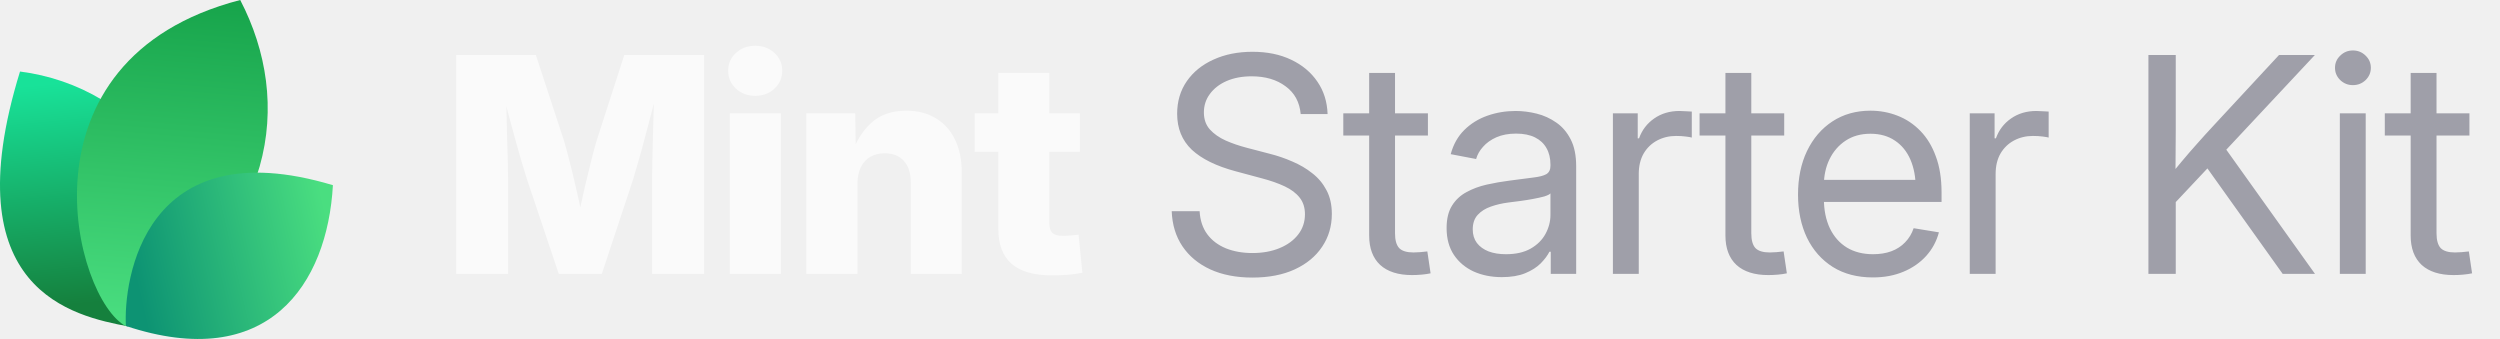
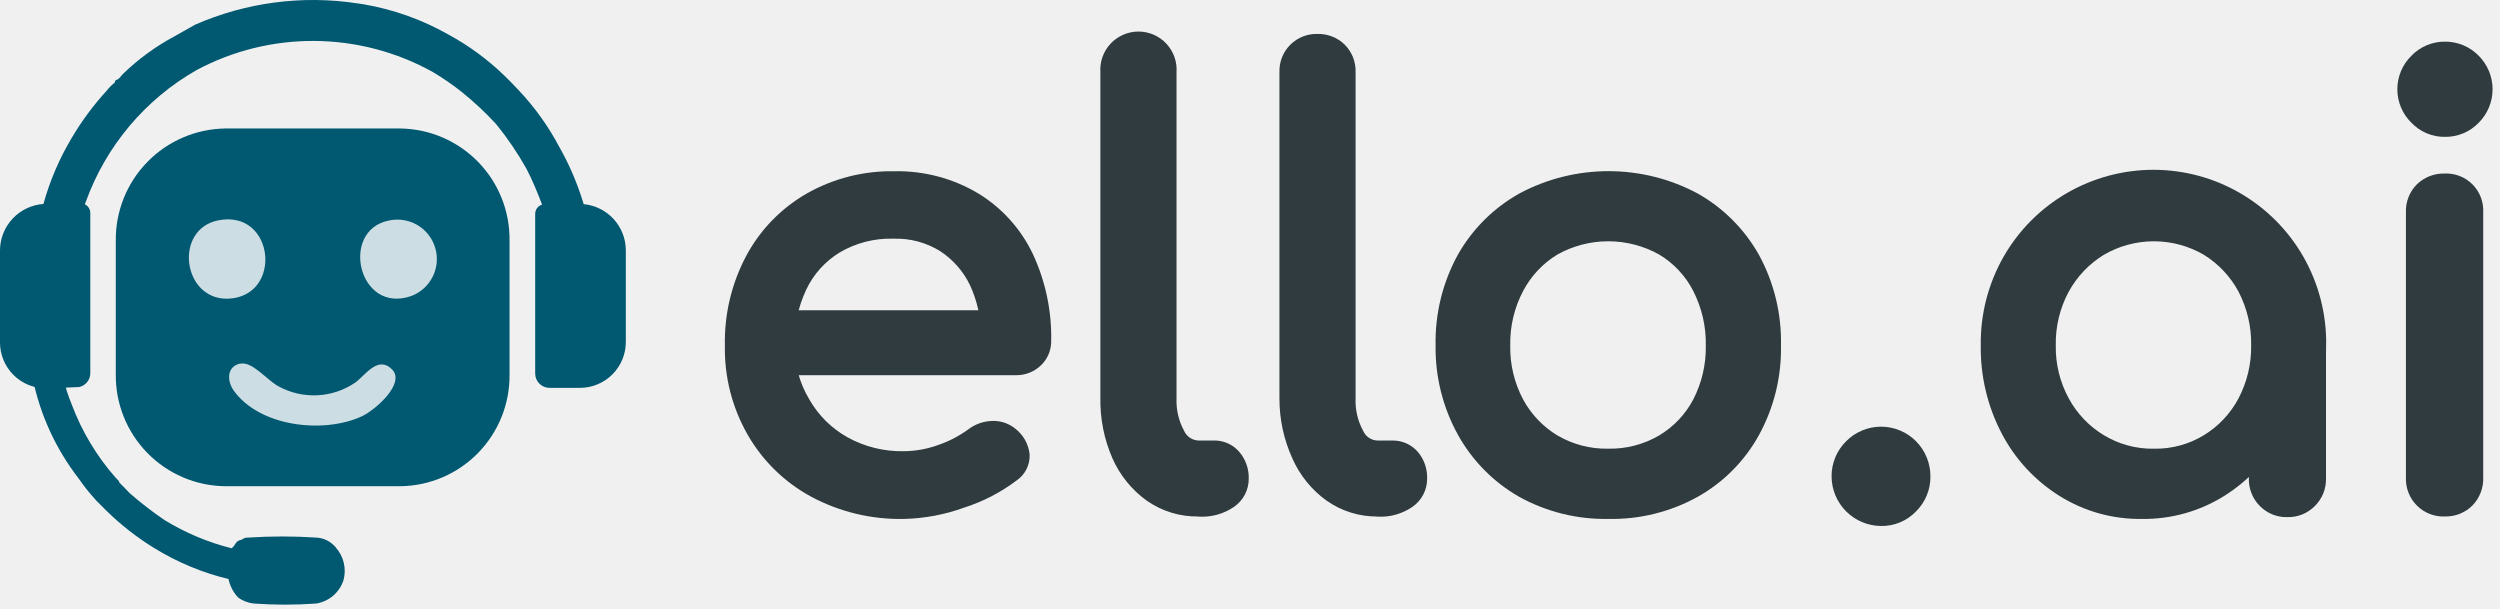
- <svg xmlns="http://www.w3.org/2000/svg" width="177" height="24" viewBox="0 0 177 24" fill="none">
-   <path d="M9.061 23.108C5.268 22.377 -3.391 20.627 1.417 5.064C9.634 6.099 16.973 14.064 9.061 23.108Z" fill="url(#paint0_linear_17557_2145)" />
-   <path d="M8.919 23.094C5.276 21.222 0.784 4.209 17.007 0C20.757 7.193 19.621 16.545 8.919 23.094Z" fill="url(#paint1_linear_17557_2145)" />
-   <path d="M8.914 23.079C8.735 19.882 10.159 9.085 23.57 13.111C23.181 20.123 18.984 26.418 8.914 23.079Z" fill="url(#paint2_linear_17557_2145)" />
-   <path d="M32.301 19.392V3.894H37.938L39.925 9.948C40.036 10.315 40.164 10.787 40.31 11.362C40.462 11.938 40.611 12.552 40.757 13.204C40.91 13.855 41.048 14.483 41.173 15.086C41.305 15.682 41.412 16.192 41.495 16.615H40.695C40.771 16.192 40.871 15.682 40.996 15.086C41.128 14.49 41.267 13.866 41.412 13.214C41.565 12.562 41.714 11.948 41.86 11.373C42.005 10.79 42.133 10.315 42.244 9.948L44.2 3.894H49.848V19.392H46.166V12.704C46.166 12.357 46.173 11.917 46.187 11.383C46.2 10.849 46.214 10.27 46.228 9.646C46.249 9.022 46.266 8.391 46.28 7.753C46.301 7.115 46.311 6.519 46.311 5.964H46.623C46.485 6.561 46.332 7.181 46.166 7.826C45.999 8.471 45.833 9.102 45.666 9.719C45.507 10.336 45.351 10.901 45.198 11.414C45.053 11.928 44.928 12.357 44.824 12.704L42.608 19.392H39.561L37.314 12.704C37.203 12.357 37.072 11.928 36.919 11.414C36.773 10.901 36.614 10.34 36.441 9.729C36.274 9.112 36.104 8.481 35.931 7.836C35.764 7.192 35.608 6.567 35.463 5.964H35.827C35.834 6.512 35.844 7.105 35.858 7.743C35.872 8.374 35.886 9.005 35.9 9.636C35.92 10.26 35.938 10.839 35.952 11.373C35.965 11.907 35.972 12.351 35.972 12.704V19.392H32.301ZM51.668 19.392V8.024H55.288V19.392H51.668ZM53.468 6.786C52.927 6.786 52.473 6.616 52.105 6.276C51.738 5.93 51.554 5.507 51.554 5.007C51.554 4.508 51.738 4.088 52.105 3.749C52.473 3.409 52.927 3.239 53.468 3.239C54.009 3.239 54.463 3.409 54.83 3.749C55.198 4.082 55.382 4.501 55.382 5.007C55.382 5.507 55.198 5.93 54.83 6.276C54.463 6.616 54.009 6.786 53.468 6.786ZM60.708 13.027V19.392H57.088V8.024H60.551L60.593 10.967H60.281C60.593 10.024 61.061 9.268 61.685 8.7C62.309 8.124 63.138 7.836 64.171 7.836C64.975 7.836 65.672 8.017 66.262 8.377C66.851 8.731 67.302 9.234 67.614 9.885C67.933 10.537 68.092 11.307 68.092 12.194V19.392H64.483V12.912C64.483 12.26 64.32 11.754 63.994 11.394C63.675 11.033 63.221 10.853 62.632 10.853C62.25 10.853 61.914 10.936 61.623 11.102C61.332 11.269 61.106 11.515 60.947 11.841C60.787 12.16 60.708 12.555 60.708 13.027ZM76.456 8.024V10.749H69.008V8.024H76.456ZM70.683 5.163H74.292V15.783C74.292 16.102 74.361 16.334 74.5 16.48C74.646 16.625 74.899 16.698 75.259 16.698C75.405 16.698 75.596 16.688 75.831 16.667C76.074 16.646 76.251 16.629 76.362 16.615L76.632 19.309C76.313 19.378 75.963 19.427 75.582 19.455C75.207 19.482 74.836 19.496 74.469 19.496C73.2 19.496 72.25 19.222 71.619 18.674C70.995 18.127 70.683 17.308 70.683 16.22V5.163Z" fill="#FAFAFA" />
-   <path d="M88.667 19.652C87.523 19.652 86.528 19.458 85.682 19.07C84.843 18.681 84.188 18.137 83.716 17.437C83.245 16.736 82.992 15.908 82.957 14.951H84.933C84.968 15.596 85.148 16.14 85.474 16.584C85.8 17.021 86.24 17.354 86.795 17.582C87.35 17.804 87.974 17.915 88.667 17.915C89.388 17.915 90.026 17.801 90.581 17.572C91.143 17.343 91.583 17.024 91.902 16.615C92.228 16.199 92.391 15.717 92.391 15.169C92.391 14.698 92.266 14.306 92.017 13.994C91.767 13.675 91.413 13.408 90.956 13.193C90.498 12.978 89.954 12.787 89.323 12.621L87.502 12.132C86.123 11.765 85.082 11.255 84.382 10.603C83.689 9.944 83.342 9.095 83.342 8.055C83.342 7.174 83.571 6.404 84.028 5.746C84.486 5.087 85.117 4.577 85.921 4.217C86.726 3.849 87.645 3.666 88.678 3.666C89.718 3.666 90.63 3.853 91.413 4.227C92.204 4.602 92.824 5.122 93.275 5.787C93.726 6.446 93.965 7.209 93.993 8.076H92.089C92.013 7.23 91.656 6.574 91.018 6.11C90.387 5.638 89.586 5.403 88.615 5.403C87.95 5.403 87.36 5.513 86.847 5.735C86.341 5.957 85.946 6.262 85.661 6.651C85.377 7.032 85.235 7.469 85.235 7.961C85.235 8.447 85.377 8.849 85.661 9.168C85.946 9.48 86.317 9.74 86.774 9.948C87.232 10.149 87.724 10.319 88.251 10.457L89.884 10.884C90.439 11.023 90.977 11.206 91.496 11.435C92.023 11.657 92.495 11.934 92.911 12.267C93.334 12.593 93.67 12.995 93.92 13.474C94.17 13.945 94.294 14.504 94.294 15.149C94.294 16.015 94.066 16.788 93.608 17.468C93.157 18.148 92.512 18.681 91.673 19.07C90.834 19.458 89.832 19.652 88.667 19.652ZM101.097 8.024V9.594H95.106V8.024H101.097ZM96.937 5.163H98.767V16.521C98.767 17 98.865 17.347 99.059 17.562C99.26 17.77 99.6 17.874 100.078 17.874C100.21 17.874 100.366 17.867 100.546 17.853C100.733 17.832 100.903 17.815 101.056 17.801L101.285 19.351C101.097 19.392 100.886 19.423 100.65 19.444C100.414 19.465 100.189 19.475 99.974 19.475C98.996 19.475 98.244 19.236 97.717 18.758C97.197 18.272 96.937 17.579 96.937 16.677V5.163ZM106.33 19.621C105.595 19.621 104.932 19.489 104.343 19.226C103.754 18.955 103.285 18.564 102.939 18.05C102.592 17.53 102.419 16.896 102.419 16.147C102.419 15.495 102.547 14.965 102.804 14.556C103.06 14.146 103.403 13.828 103.833 13.599C104.263 13.363 104.742 13.186 105.269 13.068C105.796 12.95 106.333 12.857 106.881 12.787C107.574 12.69 108.132 12.617 108.555 12.569C108.978 12.52 109.287 12.441 109.481 12.33C109.675 12.212 109.772 12.014 109.772 11.737V11.654C109.772 11.203 109.679 10.815 109.492 10.489C109.311 10.163 109.041 9.91 108.68 9.729C108.32 9.549 107.872 9.459 107.338 9.459C106.805 9.459 106.34 9.546 105.945 9.719C105.556 9.892 105.241 10.118 104.998 10.395C104.755 10.665 104.593 10.953 104.509 11.258L102.71 10.915C102.897 10.222 103.22 9.65 103.677 9.199C104.135 8.748 104.679 8.412 105.31 8.19C105.941 7.968 106.607 7.857 107.307 7.857C107.8 7.857 108.295 7.92 108.795 8.044C109.301 8.169 109.765 8.381 110.188 8.679C110.611 8.97 110.951 9.369 111.208 9.875C111.464 10.374 111.593 11.005 111.593 11.768V19.392H109.793V17.822H109.7C109.568 18.085 109.363 18.359 109.086 18.643C108.809 18.921 108.444 19.153 107.994 19.34C107.543 19.527 106.988 19.621 106.33 19.621ZM106.621 17.998C107.321 17.998 107.904 17.867 108.368 17.603C108.84 17.333 109.19 16.986 109.419 16.563C109.654 16.133 109.772 15.682 109.772 15.211V13.692C109.703 13.769 109.554 13.841 109.325 13.911C109.096 13.973 108.829 14.032 108.524 14.088C108.226 14.143 107.921 14.192 107.609 14.233C107.304 14.275 107.033 14.309 106.798 14.337C106.354 14.393 105.938 14.49 105.549 14.628C105.168 14.76 104.86 14.954 104.624 15.211C104.388 15.467 104.27 15.811 104.27 16.241C104.27 16.615 104.367 16.934 104.561 17.198C104.762 17.461 105.04 17.662 105.393 17.801C105.747 17.933 106.156 17.998 106.621 17.998ZM114.193 19.392V8.024H115.951V9.792H116.045C116.253 9.209 116.61 8.741 117.116 8.388C117.622 8.034 118.219 7.857 118.905 7.857C119.058 7.857 119.217 7.864 119.384 7.878C119.55 7.885 119.682 7.892 119.779 7.899V9.74C119.716 9.719 119.578 9.695 119.363 9.667C119.155 9.639 118.922 9.625 118.666 9.625C118.174 9.625 117.726 9.733 117.324 9.948C116.922 10.163 116.603 10.471 116.367 10.874C116.138 11.276 116.024 11.758 116.024 12.319V19.392H114.193ZM126.322 8.024V9.594H120.33V8.024H126.322ZM122.161 5.163H123.992V16.521C123.992 17 124.089 17.347 124.283 17.562C124.484 17.77 124.824 17.874 125.302 17.874C125.434 17.874 125.59 17.867 125.77 17.853C125.958 17.832 126.127 17.815 126.28 17.801L126.509 19.351C126.322 19.392 126.11 19.423 125.874 19.444C125.639 19.465 125.413 19.475 125.198 19.475C124.221 19.475 123.468 19.236 122.941 18.758C122.421 18.272 122.161 17.579 122.161 16.677V5.163ZM132.604 19.642C131.502 19.642 130.555 19.396 129.765 18.903C128.974 18.404 128.364 17.714 127.934 16.834C127.511 15.946 127.3 14.927 127.3 13.775C127.3 12.611 127.511 11.584 127.934 10.697C128.364 9.802 128.964 9.102 129.734 8.596C130.51 8.089 131.408 7.836 132.428 7.836C133.1 7.836 133.738 7.954 134.341 8.19C134.952 8.426 135.489 8.783 135.954 9.261C136.425 9.74 136.793 10.343 137.056 11.071C137.327 11.792 137.462 12.645 137.462 13.63V14.296H128.433V12.735H136.463L135.631 13.297C135.631 12.541 135.506 11.876 135.257 11.3C135.007 10.725 134.643 10.277 134.165 9.958C133.686 9.632 133.107 9.469 132.428 9.469C131.748 9.469 131.162 9.632 130.67 9.958C130.177 10.284 129.796 10.725 129.526 11.279C129.262 11.827 129.13 12.441 129.13 13.12V14.046C129.13 14.864 129.273 15.572 129.557 16.168C129.841 16.757 130.243 17.211 130.763 17.53C131.283 17.842 131.901 17.998 132.615 17.998C133.093 17.998 133.523 17.929 133.905 17.79C134.293 17.645 134.619 17.433 134.882 17.156C135.153 16.879 135.354 16.546 135.486 16.157L137.275 16.449C137.108 17.08 136.81 17.634 136.38 18.113C135.95 18.591 135.413 18.966 134.768 19.236C134.123 19.507 133.402 19.642 132.604 19.642ZM139.459 19.392V8.024H141.217V9.792H141.311C141.519 9.209 141.876 8.741 142.382 8.388C142.888 8.034 143.485 7.857 144.171 7.857C144.324 7.857 144.483 7.864 144.649 7.878C144.816 7.885 144.948 7.892 145.045 7.899V9.74C144.982 9.719 144.844 9.695 144.629 9.667C144.421 9.639 144.188 9.625 143.932 9.625C143.439 9.625 142.992 9.733 142.59 9.948C142.188 10.163 141.869 10.471 141.633 10.874C141.404 11.276 141.29 11.758 141.29 12.319V19.392H139.459ZM153.429 14.961V12.715C153.783 12.257 154.136 11.82 154.49 11.404C154.844 10.981 155.204 10.565 155.572 10.156C155.939 9.74 156.314 9.327 156.695 8.918L161.355 3.894H163.893L157.277 10.967H157.184L153.429 14.961ZM152.108 19.392V3.894H154.043V9.241L154.022 12.559L154.043 13.505V19.392H152.108ZM161.615 19.392L155.967 11.477L157.173 9.969L163.903 19.392H161.615ZM165.661 19.392V8.024H167.492V19.392H165.661ZM166.587 6.027C166.24 6.027 165.942 5.909 165.692 5.673C165.443 5.43 165.318 5.139 165.318 4.799C165.318 4.459 165.443 4.172 165.692 3.936C165.942 3.693 166.24 3.572 166.587 3.572C166.934 3.572 167.232 3.693 167.482 3.936C167.731 4.172 167.856 4.459 167.856 4.799C167.856 5.139 167.731 5.43 167.482 5.673C167.232 5.909 166.934 6.027 166.587 6.027ZM174.836 8.024V9.594H168.844V8.024H174.836ZM170.675 5.163H172.506V16.521C172.506 17 172.603 17.347 172.797 17.562C172.998 17.77 173.338 17.874 173.816 17.874C173.948 17.874 174.104 17.867 174.284 17.853C174.472 17.832 174.641 17.815 174.794 17.801L175.023 19.351C174.836 19.392 174.624 19.423 174.388 19.444C174.153 19.465 173.927 19.475 173.712 19.475C172.735 19.475 171.982 19.236 171.455 18.758C170.935 18.272 170.675 17.579 170.675 16.677V5.163Z" fill="#9F9FA9" />
-   <defs>
-     <linearGradient id="paint0_linear_17557_2145" x1="3.776" y1="5.916" x2="5.232" y2="21.559" gradientUnits="userSpaceOnUse">
-       <stop stop-color="#18E299" />
-       <stop offset="1" stop-color="#15803D" />
-     </linearGradient>
-     <linearGradient id="paint1_linear_17557_2145" x1="12.171" y1="-0.718" x2="10.19" y2="22.983" gradientUnits="userSpaceOnUse">
-       <stop stop-color="#16A34A" />
-       <stop offset="1" stop-color="#4ADE80" />
-     </linearGradient>
-     <linearGradient id="paint2_linear_17557_2145" x1="23.133" y1="15.353" x2="9.338" y2="18.52" gradientUnits="userSpaceOnUse">
-       <stop stop-color="#4ADE80" />
-       <stop offset="1" stop-color="#0D9373" />
-     </linearGradient>
-   </defs>
+ <svg xmlns="http://www.w3.org/2000/svg" width="152" height="37" viewBox="0 0 152 37" fill="none">
+   <path opacity="0.8" d="M16.013 20.802C16.763 20.652 17.663 21.802 18.383 22.223C19.122 22.624 19.958 22.813 20.799 22.769C21.639 22.725 22.45 22.449 23.143 21.973C23.763 21.512 24.533 20.293 25.413 21.163C26.293 22.032 24.413 23.672 23.563 24.062C21.193 25.172 17.193 24.723 15.563 22.462C15.133 21.843 15.163 20.973 15.983 20.802H16.013Z" fill="white" />
+   <path opacity="0.8" d="M14.608 11.944C18.148 11.204 18.608 16.694 15.208 16.794C12.418 16.874 11.888 12.504 14.608 11.944Z" fill="white" />
+   <path opacity="0.8" d="M25.178 11.944C25.779 11.812 26.408 11.911 26.939 12.221C27.471 12.532 27.866 13.031 28.046 13.619C28.227 14.208 28.179 14.843 27.912 15.398C27.645 15.953 27.18 16.387 26.608 16.614C23.348 17.774 22.158 12.564 25.178 11.944Z" fill="white" />
+   <path d="M30.98 22.753V14.623C31.001 12.839 30.314 11.12 29.069 9.844C27.824 8.567 26.123 7.836 24.34 7.812H13.69C11.906 7.839 10.206 8.57 8.96 9.846C7.714 11.122 7.024 12.839 7.04 14.623V22.753C7.029 23.636 7.193 24.514 7.521 25.334C7.85 26.155 8.336 26.902 8.954 27.535C9.572 28.167 10.308 28.672 11.12 29.02C11.933 29.368 12.806 29.552 13.69 29.562H24.34C25.223 29.552 26.096 29.368 26.907 29.02C27.72 28.672 28.455 28.167 29.072 27.534C29.688 26.902 30.174 26.154 30.502 25.333C30.829 24.513 30.991 23.636 30.98 22.753Z" fill="#005871" />
+   <path d="M2.93 23.612H2.78C2.042 23.609 1.335 23.314 0.814 22.791C0.293 22.268 -4.74183e-06 21.56 0 20.822V15.202C0.008 14.489 0.284 13.805 0.773 13.286C1.263 12.768 1.929 12.452 2.64 12.402C3.03 10.998 3.605 9.653 4.35 8.402C4.958 7.37 5.671 6.405 6.48 5.522C6.615 5.348 6.769 5.19 6.94 5.052L6.99 4.992C6.99 4.832 7.13 4.872 7.22 4.782C7.302 4.7 7.379 4.613 7.45 4.522C8.392 3.603 9.46 2.822 10.62 2.202L11.86 1.502C14.955 0.146 18.37 -0.304 21.71 0.202L22.11 0.262C23.909 0.569 25.641 1.184 27.23 2.082C28.491 2.762 29.652 3.613 30.68 4.612C31.01 4.932 31.24 5.172 31.54 5.492C32.521 6.53 33.355 7.697 34.02 8.962C34.59 9.967 35.052 11.03 35.4 12.132L35.49 12.412C36.186 12.478 36.833 12.8 37.305 13.315C37.778 13.831 38.043 14.502 38.05 15.202V20.792C38.05 21.53 37.757 22.238 37.236 22.761C36.715 23.284 36.008 23.579 35.27 23.582H33.4C33.171 23.579 32.952 23.486 32.791 23.323C32.63 23.16 32.54 22.941 32.54 22.712V13.002C32.539 12.875 32.58 12.752 32.656 12.651C32.732 12.55 32.839 12.476 32.96 12.442C32.82 12.082 32.68 11.722 32.53 11.372C32.38 11.022 32.2 10.622 32.01 10.262C31.475 9.308 30.859 8.401 30.17 7.552C29.529 6.854 28.837 6.206 28.1 5.612C27.536 5.161 26.941 4.75 26.32 4.382C24.126 3.161 21.661 2.51 19.15 2.489C16.64 2.468 14.164 3.077 11.95 4.262C8.827 6.043 6.441 8.88 5.22 12.262L5.16 12.422C5.258 12.47 5.34 12.543 5.398 12.635C5.456 12.727 5.488 12.833 5.49 12.942V22.692C5.49 22.888 5.422 23.079 5.298 23.232C5.175 23.385 5.002 23.491 4.81 23.532" fill="#005871" />
+   <path d="M3.844 22.965C3.904 23.205 4.034 23.685 4.064 23.785C4.154 24.075 4.264 24.345 4.374 24.625C4.982 26.239 5.876 27.73 7.014 29.025L7.104 29.115L7.184 29.205L7.244 29.265V29.325L7.304 29.385C7.374 29.455 7.454 29.545 7.534 29.615C7.569 29.657 7.605 29.697 7.644 29.735L7.714 29.805L7.874 29.975C8.547 30.564 9.255 31.111 9.994 31.615C11.262 32.394 12.641 32.974 14.084 33.335C14.364 33.115 14.274 32.895 14.714 32.805C14.818 32.718 14.95 32.675 15.084 32.685C16.463 32.595 17.846 32.595 19.224 32.685C19.438 32.695 19.648 32.746 19.842 32.837C20.036 32.928 20.21 33.057 20.354 33.215C20.366 33.221 20.377 33.23 20.386 33.24C20.394 33.25 20.401 33.262 20.404 33.275C20.646 33.541 20.817 33.864 20.9 34.213C20.984 34.563 20.979 34.928 20.884 35.275C20.766 35.642 20.548 35.968 20.255 36.219C19.962 36.47 19.605 36.634 19.224 36.695C17.963 36.785 16.696 36.785 15.434 36.695C15.092 36.659 14.765 36.535 14.484 36.335C14.186 36.021 13.982 35.629 13.894 35.205C12.294 34.819 10.765 34.181 9.364 33.315C8.328 32.677 7.365 31.926 6.494 31.075L6.084 30.665L5.914 30.495L5.854 30.435C5.468 30.013 5.11 29.565 4.784 29.095C3.394 27.301 2.435 25.21 1.984 22.985" fill="#005871" />
+   <path opacity="0.8" d="M14.61 22.113C15.34 21.953 16.23 23.113 16.94 23.493C17.665 23.888 18.485 24.074 19.309 24.032C20.133 23.99 20.93 23.72 21.61 23.253C22.22 22.803 22.98 21.603 23.83 22.453C24.68 23.303 22.83 24.913 22.02 25.303C19.69 26.393 15.77 25.953 14.2 23.733C13.78 23.123 13.8 22.273 14.61 22.103V22.113Z" fill="white" />
+   <path opacity="0.8" d="M13.244 13.402C16.714 12.682 17.244 18.072 13.824 18.162C11.094 18.202 10.564 13.962 13.244 13.402Z" fill="white" />
+   <path opacity="0.8" d="M23.615 13.415C24.207 13.276 24.831 13.368 25.358 13.671C25.886 13.975 26.278 14.468 26.456 15.05C26.634 15.632 26.584 16.26 26.316 16.807C26.049 17.353 25.583 17.778 25.015 17.994C21.785 19.134 20.655 14.024 23.615 13.415Z" fill="white" />
+   <path d="M54.923 31.052C53.055 31.087 51.21 30.643 49.563 29.762C48.036 28.938 46.769 27.706 45.903 26.203C44.994 24.623 44.534 22.825 44.573 21.002C44.533 19.173 44.968 17.365 45.833 15.752C46.635 14.271 47.833 13.042 49.293 12.203C50.84 11.325 52.594 10.879 54.373 10.912C56.085 10.874 57.774 11.321 59.243 12.203C60.588 13.029 61.664 14.227 62.343 15.652C63.081 17.235 63.447 18.966 63.413 20.712C63.418 20.925 63.38 21.136 63.299 21.332C63.218 21.529 63.096 21.706 62.943 21.852C62.784 22.006 62.596 22.125 62.389 22.204C62.183 22.283 61.963 22.32 61.743 22.312H47.113V19.363H61.633L60.143 20.363C60.142 19.24 59.896 18.131 59.423 17.113C58.976 16.188 58.284 15.402 57.423 14.842C56.496 14.27 55.422 13.981 54.333 14.012C53.09 13.975 51.863 14.29 50.793 14.922C49.823 15.514 49.048 16.376 48.563 17.402C48.04 18.522 47.78 19.747 47.803 20.983C47.797 22.24 48.136 23.474 48.783 24.552C49.377 25.587 50.241 26.441 51.283 27.023C52.404 27.644 53.671 27.958 54.953 27.933C55.738 27.927 56.516 27.784 57.253 27.512C57.935 27.274 58.578 26.938 59.163 26.512C59.501 26.25 59.915 26.102 60.343 26.093C60.744 26.078 61.136 26.213 61.443 26.473C61.627 26.619 61.78 26.8 61.894 27.006C62.007 27.212 62.078 27.439 62.103 27.672C62.11 27.895 62.06 28.115 61.959 28.312C61.857 28.51 61.707 28.679 61.523 28.802C60.597 29.503 59.559 30.041 58.453 30.392C57.32 30.804 56.128 31.027 54.923 31.052Z" fill="#2F3B3E" stroke="#2F3B3E" stroke-miterlimit="10" />
+   <path d="M72.853 30.903C71.839 30.919 70.845 30.614 70.013 30.033C69.174 29.428 68.51 28.61 68.093 27.663C67.617 26.573 67.382 25.392 67.403 24.203V4.373C67.385 4.123 67.418 3.872 67.501 3.636C67.584 3.4 67.714 3.183 67.885 3C68.055 2.816 68.261 2.67 68.491 2.57C68.72 2.47 68.968 2.418 69.218 2.418C69.469 2.418 69.716 2.47 69.946 2.57C70.175 2.67 70.382 2.816 70.552 3C70.722 3.183 70.853 3.4 70.936 3.636C71.019 3.872 71.052 4.123 71.033 4.373V24.203C71.003 24.972 71.179 25.735 71.543 26.413C71.659 26.666 71.843 26.881 72.074 27.035C72.306 27.188 72.576 27.274 72.853 27.283H73.783C74.006 27.274 74.227 27.316 74.431 27.404C74.635 27.492 74.817 27.625 74.963 27.793C75.275 28.157 75.439 28.624 75.423 29.103C75.425 29.361 75.363 29.616 75.243 29.844C75.122 30.073 74.947 30.268 74.733 30.413C74.21 30.767 73.585 30.943 72.953 30.913L72.853 30.903Z" fill="#2F3B3E" stroke="#2F3B3E" stroke-miterlimit="10" />
+   <path d="M83.78 30.904C82.769 30.92 81.778 30.615 80.95 30.034C80.11 29.429 79.447 28.611 79.03 27.664C78.537 26.577 78.284 25.397 78.29 24.204V4.374C78.282 4.134 78.323 3.895 78.411 3.671C78.499 3.448 78.632 3.245 78.802 3.075C78.971 2.905 79.174 2.772 79.398 2.684C79.621 2.596 79.86 2.555 80.1 2.564C80.342 2.555 80.582 2.596 80.808 2.684C81.033 2.771 81.238 2.904 81.41 3.074C81.579 3.244 81.712 3.447 81.8 3.671C81.887 3.894 81.928 4.134 81.92 4.374V24.204C81.889 24.973 82.065 25.736 82.43 26.414C82.544 26.666 82.726 26.881 82.956 27.034C83.186 27.188 83.454 27.274 83.73 27.284H84.64C84.862 27.276 85.083 27.319 85.287 27.407C85.491 27.495 85.673 27.627 85.82 27.794C86.129 28.159 86.289 28.626 86.27 29.104C86.272 29.362 86.21 29.616 86.089 29.845C85.969 30.073 85.794 30.269 85.58 30.414C85.057 30.769 84.432 30.945 83.8 30.914L83.78 30.904Z" fill="#2F3B3E" stroke="#2F3B3E" stroke-miterlimit="10" />
+   <path d="M97.784 31.05C95.97 31.086 94.179 30.641 92.594 29.76C91.121 28.915 89.907 27.684 89.084 26.2C88.204 24.609 87.755 22.817 87.784 21C87.746 19.168 88.187 17.358 89.064 15.75C89.901 14.261 91.133 13.033 92.624 12.2C94.216 11.35 95.993 10.906 97.799 10.906C99.603 10.906 101.381 11.35 102.973 12.2C104.457 13.036 105.681 14.264 106.513 15.75C107.387 17.359 107.824 19.169 107.783 21C107.821 22.814 107.383 24.607 106.513 26.2C105.695 27.691 104.476 28.924 102.993 29.76C101.402 30.645 99.604 31.09 97.784 31.05ZM97.784 27.78C98.956 27.802 100.111 27.501 101.123 26.91C102.086 26.337 102.872 25.51 103.393 24.52C103.954 23.432 104.235 22.223 104.213 21C104.234 19.77 103.952 18.555 103.393 17.46C102.879 16.456 102.093 15.617 101.123 15.04C100.103 14.469 98.953 14.17 97.784 14.17C96.614 14.17 95.464 14.469 94.444 15.04C93.477 15.623 92.688 16.46 92.163 17.46C91.589 18.55 91.3 19.768 91.323 21C91.299 22.225 91.588 23.437 92.163 24.52C92.695 25.507 93.483 26.332 94.444 26.91C95.456 27.501 96.611 27.802 97.784 27.78Z" fill="#2F3B3E" stroke="#2F3B3E" stroke-miterlimit="10" />
+   <path d="M114.36 31.48C113.699 31.472 113.068 31.206 112.6 30.739C112.133 30.272 111.867 29.641 111.86 28.98C111.855 28.646 111.918 28.314 112.046 28.004C112.173 27.695 112.361 27.415 112.6 27.18C112.831 26.946 113.107 26.76 113.411 26.634C113.714 26.507 114.04 26.441 114.37 26.441C114.699 26.441 115.025 26.507 115.329 26.634C115.632 26.76 115.908 26.946 116.14 27.18C116.374 27.417 116.56 27.698 116.685 28.007C116.81 28.316 116.873 28.647 116.87 28.98C116.872 29.307 116.809 29.632 116.683 29.934C116.558 30.237 116.373 30.511 116.14 30.74C115.911 30.981 115.635 31.172 115.328 31.299C115.022 31.427 114.692 31.488 114.36 31.48Z" fill="#2F3B3E" stroke="#2F3B3E" stroke-miterlimit="10" />
+   <path d="M130.221 31.051C128.542 31.076 126.892 30.614 125.471 29.721C124.065 28.84 122.919 27.601 122.151 26.131C121.322 24.55 120.903 22.786 120.931 21.001C120.903 19.193 121.362 17.41 122.261 15.841C123.137 14.316 124.4 13.05 125.923 12.169C127.445 11.288 129.172 10.824 130.931 10.824C132.69 10.824 134.417 11.288 135.939 12.169C137.462 13.05 138.725 14.316 139.601 15.841C140.5 17.41 140.959 19.193 140.931 21.001H139.511C139.543 22.785 139.127 24.549 138.301 26.131C137.53 27.599 136.384 28.838 134.981 29.721C133.556 30.615 131.903 31.077 130.221 31.051ZM130.951 27.781C132.113 27.803 133.257 27.494 134.251 26.891C135.219 26.302 136.01 25.462 136.541 24.461C137.102 23.395 137.387 22.206 137.371 21.001C137.391 19.78 137.105 18.574 136.541 17.491C136.004 16.494 135.214 15.656 134.251 15.061C133.251 14.478 132.114 14.17 130.956 14.17C129.798 14.17 128.661 14.478 127.661 15.061C126.689 15.655 125.889 16.492 125.341 17.491C124.761 18.569 124.468 19.777 124.491 21.001C124.471 22.209 124.764 23.4 125.341 24.461C125.883 25.464 126.685 26.303 127.661 26.891C128.653 27.49 129.793 27.799 130.951 27.781ZM139.081 30.941C138.835 30.951 138.589 30.909 138.36 30.817C138.131 30.726 137.923 30.588 137.751 30.411C137.579 30.238 137.444 30.032 137.355 29.805C137.265 29.578 137.223 29.335 137.231 29.091V23.541L137.921 19.691L140.921 21.001V29.091C140.928 29.336 140.884 29.579 140.793 29.806C140.702 30.033 140.565 30.239 140.391 30.411C140.221 30.585 140.017 30.722 139.792 30.813C139.566 30.905 139.324 30.948 139.081 30.941Z" fill="#2F3B3E" stroke="#2F3B3E" stroke-miterlimit="10" />
+   <path d="M148.66 7.821C148.344 7.827 148.031 7.767 147.74 7.645C147.449 7.522 147.187 7.341 146.97 7.111C146.744 6.892 146.565 6.63 146.443 6.341C146.321 6.052 146.258 5.741 146.258 5.426C146.258 5.112 146.321 4.801 146.443 4.512C146.565 4.222 146.744 3.96 146.97 3.741C147.188 3.514 147.45 3.333 147.741 3.211C148.032 3.089 148.344 3.028 148.66 3.031C148.975 3.03 149.287 3.092 149.577 3.214C149.868 3.336 150.13 3.515 150.35 3.741C150.571 3.962 150.747 4.225 150.867 4.514C150.987 4.803 151.049 5.113 151.049 5.426C151.049 5.739 150.987 6.049 150.867 6.339C150.747 6.628 150.571 6.89 150.35 7.111C150.132 7.339 149.869 7.52 149.579 7.642C149.288 7.764 148.975 7.825 148.66 7.821ZM148.66 30.901C148.412 30.916 148.163 30.878 147.931 30.79C147.698 30.703 147.487 30.567 147.31 30.393C147.133 30.219 146.994 30.009 146.903 29.778C146.811 29.547 146.77 29.3 146.78 29.051V12.901C146.769 12.654 146.81 12.408 146.899 12.177C146.989 11.946 147.125 11.737 147.3 11.561C147.476 11.392 147.685 11.26 147.913 11.172C148.142 11.085 148.385 11.044 148.63 11.051C148.876 11.037 149.124 11.075 149.355 11.163C149.586 11.25 149.795 11.386 149.97 11.561C150.145 11.736 150.281 11.945 150.369 12.177C150.456 12.408 150.494 12.655 150.48 12.901V29.051C150.488 29.296 150.447 29.54 150.359 29.768C150.272 29.997 150.139 30.205 149.97 30.381C149.798 30.552 149.593 30.686 149.368 30.776C149.143 30.865 148.902 30.908 148.66 30.901Z" fill="#2F3B3E" stroke="#2F3B3E" stroke-miterlimit="10" />
</svg>
